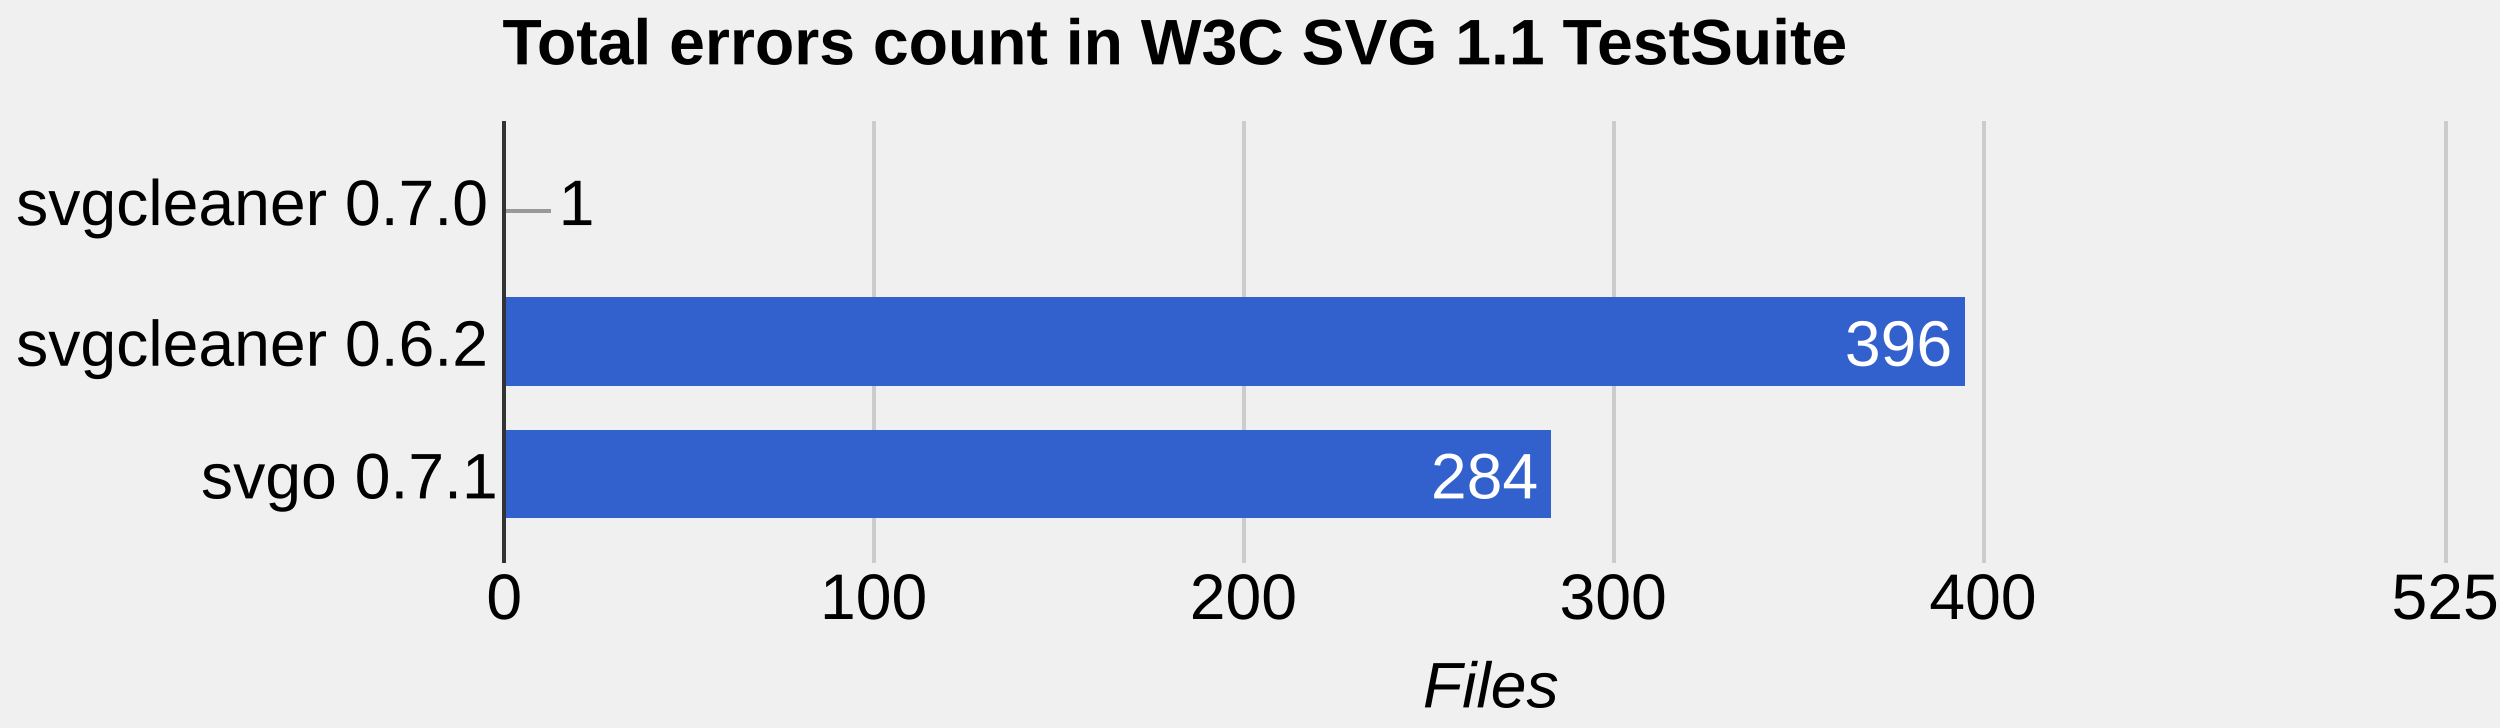
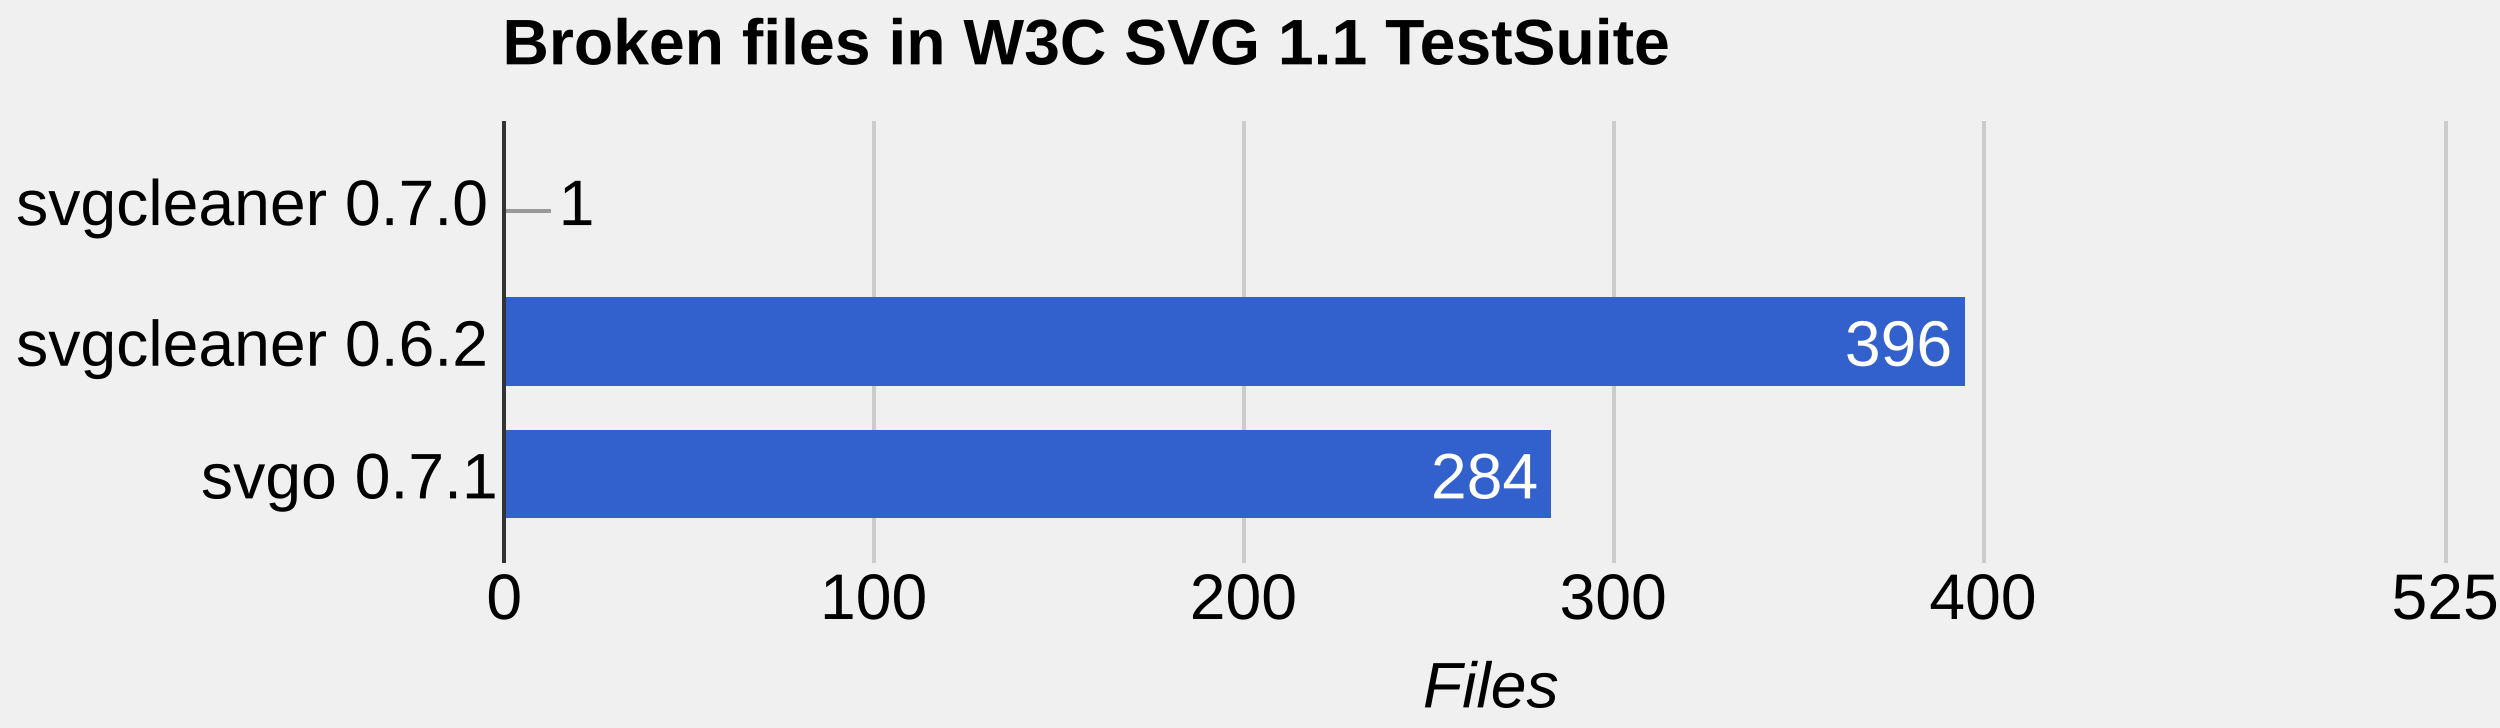
<svg xmlns="http://www.w3.org/2000/svg" height="181" shape-rendering="crispEdges" width="622">
  <text font-family="Arial" font-size="16" font-weight="bold" x="125" y="16">
-         Total errors count in W3C SVG 1.1 TestSuite
+         Broken files in W3C SVG 1.1 TestSuite
    </text>
  <text font-family="Arial" font-size="16" x="4" y="56">
        svgcleaner 0.7.0
    </text>
  <text font-family="Arial" font-size="16" x="4" y="91">
        svgcleaner 0.6.2
    </text>
  <text font-family="Arial" font-size="16" x="50" y="124">
        svgo 0.7.1
    </text>
  <rect fill="#ccc" height="110" width="1" x="125" y="30" />
  <text fill="#000" font-family="Arial" font-size="16" x="121" y="154">
        0
    </text>
  <rect fill="#ccc" height="110" width="1" x="217" y="30" />
  <text fill="#000" font-family="Arial" font-size="16" x="204" y="154">
        100
    </text>
  <rect fill="#ccc" height="110" width="1" x="309" y="30" />
  <text fill="#000" font-family="Arial" font-size="16" x="296" y="154">
        200
    </text>
  <rect fill="#ccc" height="110" width="1" x="401" y="30" />
  <text fill="#000" font-family="Arial" font-size="16" x="388" y="154">
        300
    </text>
  <rect fill="#ccc" height="110" width="1" x="493" y="30" />
  <text fill="#000" font-family="Arial" font-size="16" x="480" y="154">
        400
    </text>
  <rect fill="#ccc" height="110" width="1" x="608" y="30" />
  <text fill="#000" font-family="Arial" font-size="16" x="595" y="154">
        525
    </text>
  <rect fill="#3260cd" height="22" width="0" x="125" y="41" />
  <rect fill="#999" height="1" width="12" x="125" y="52" />
  <text fill="#000" font-family="Arial" font-size="16" x="139" y="56">
        1
    </text>
  <rect fill="#3260cd" height="22" width="364" x="125" y="74" />
  <text fill="#fff" font-family="Arial" font-size="16" x="459" y="91">
        396
    </text>
  <rect fill="#3260cd" height="22" width="261" x="125" y="107" />
  <text fill="#fff" font-family="Arial" font-size="16" x="356" y="124">
        284
    </text>
  <rect fill="#333" height="110" width="1" x="125" y="30" />
  <text font-family="Arial" font-size="16" font-style="italic" x="354" y="176">
        Files
    </text>
</svg>
